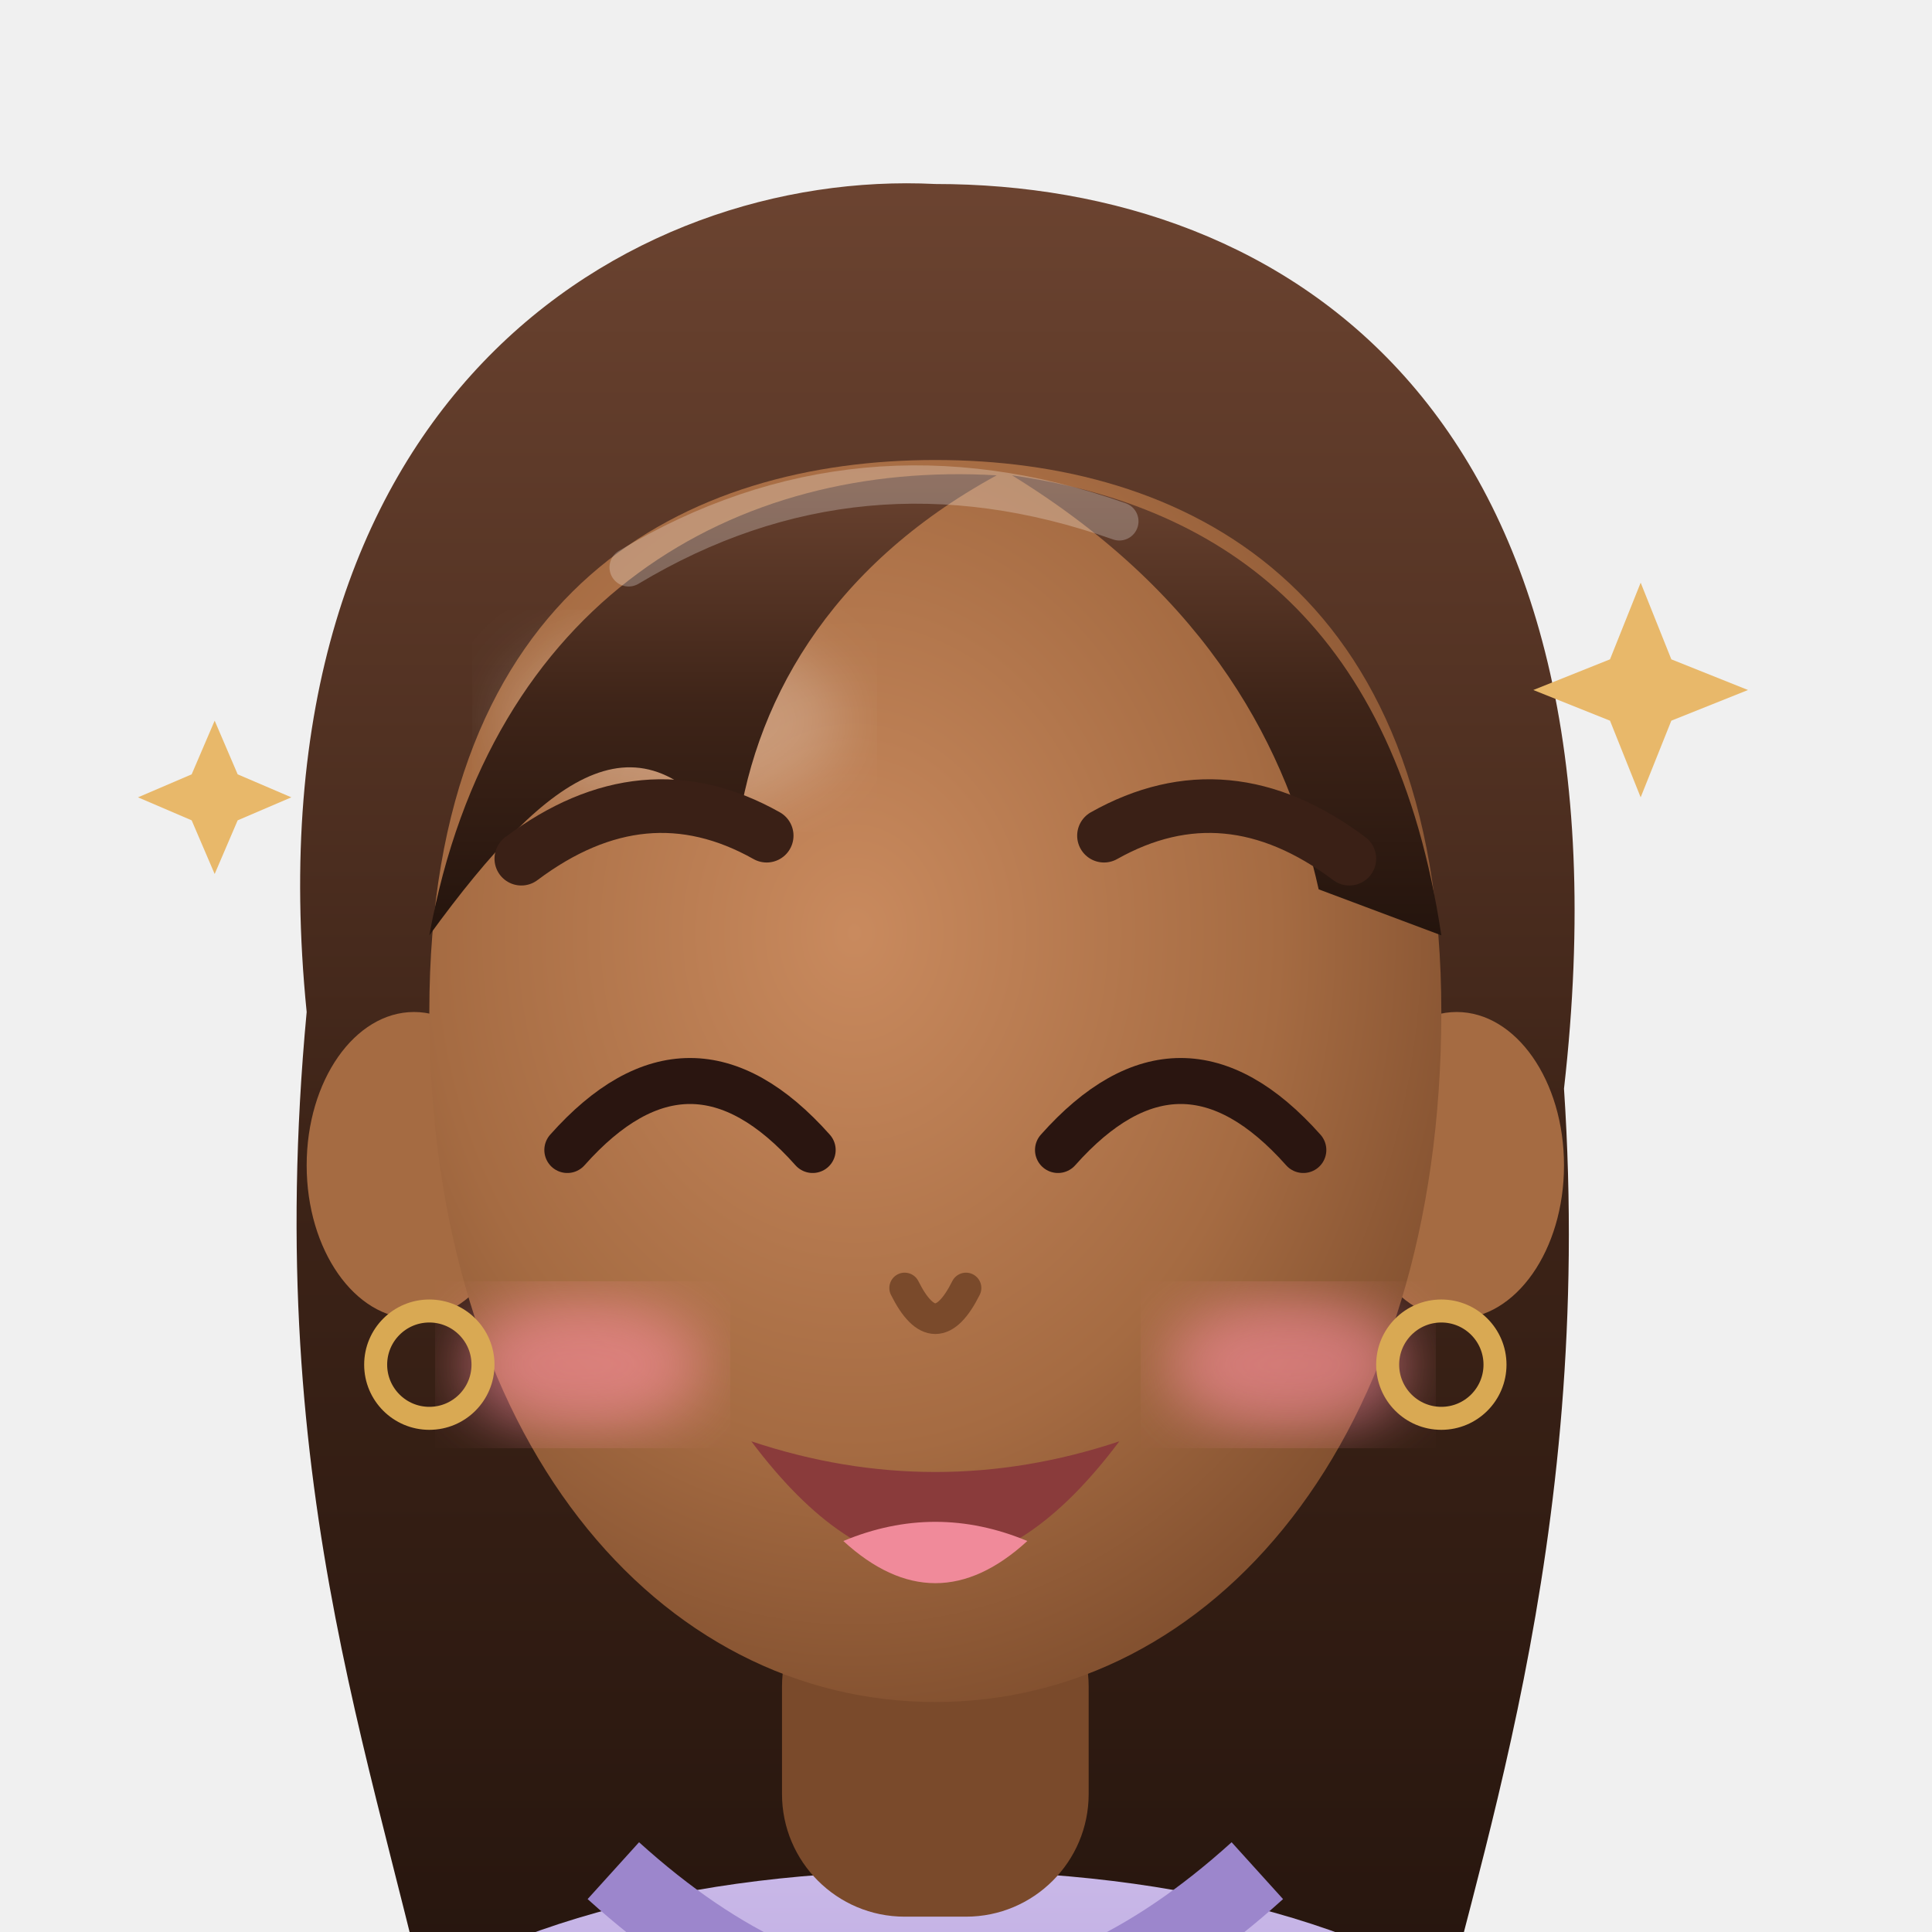
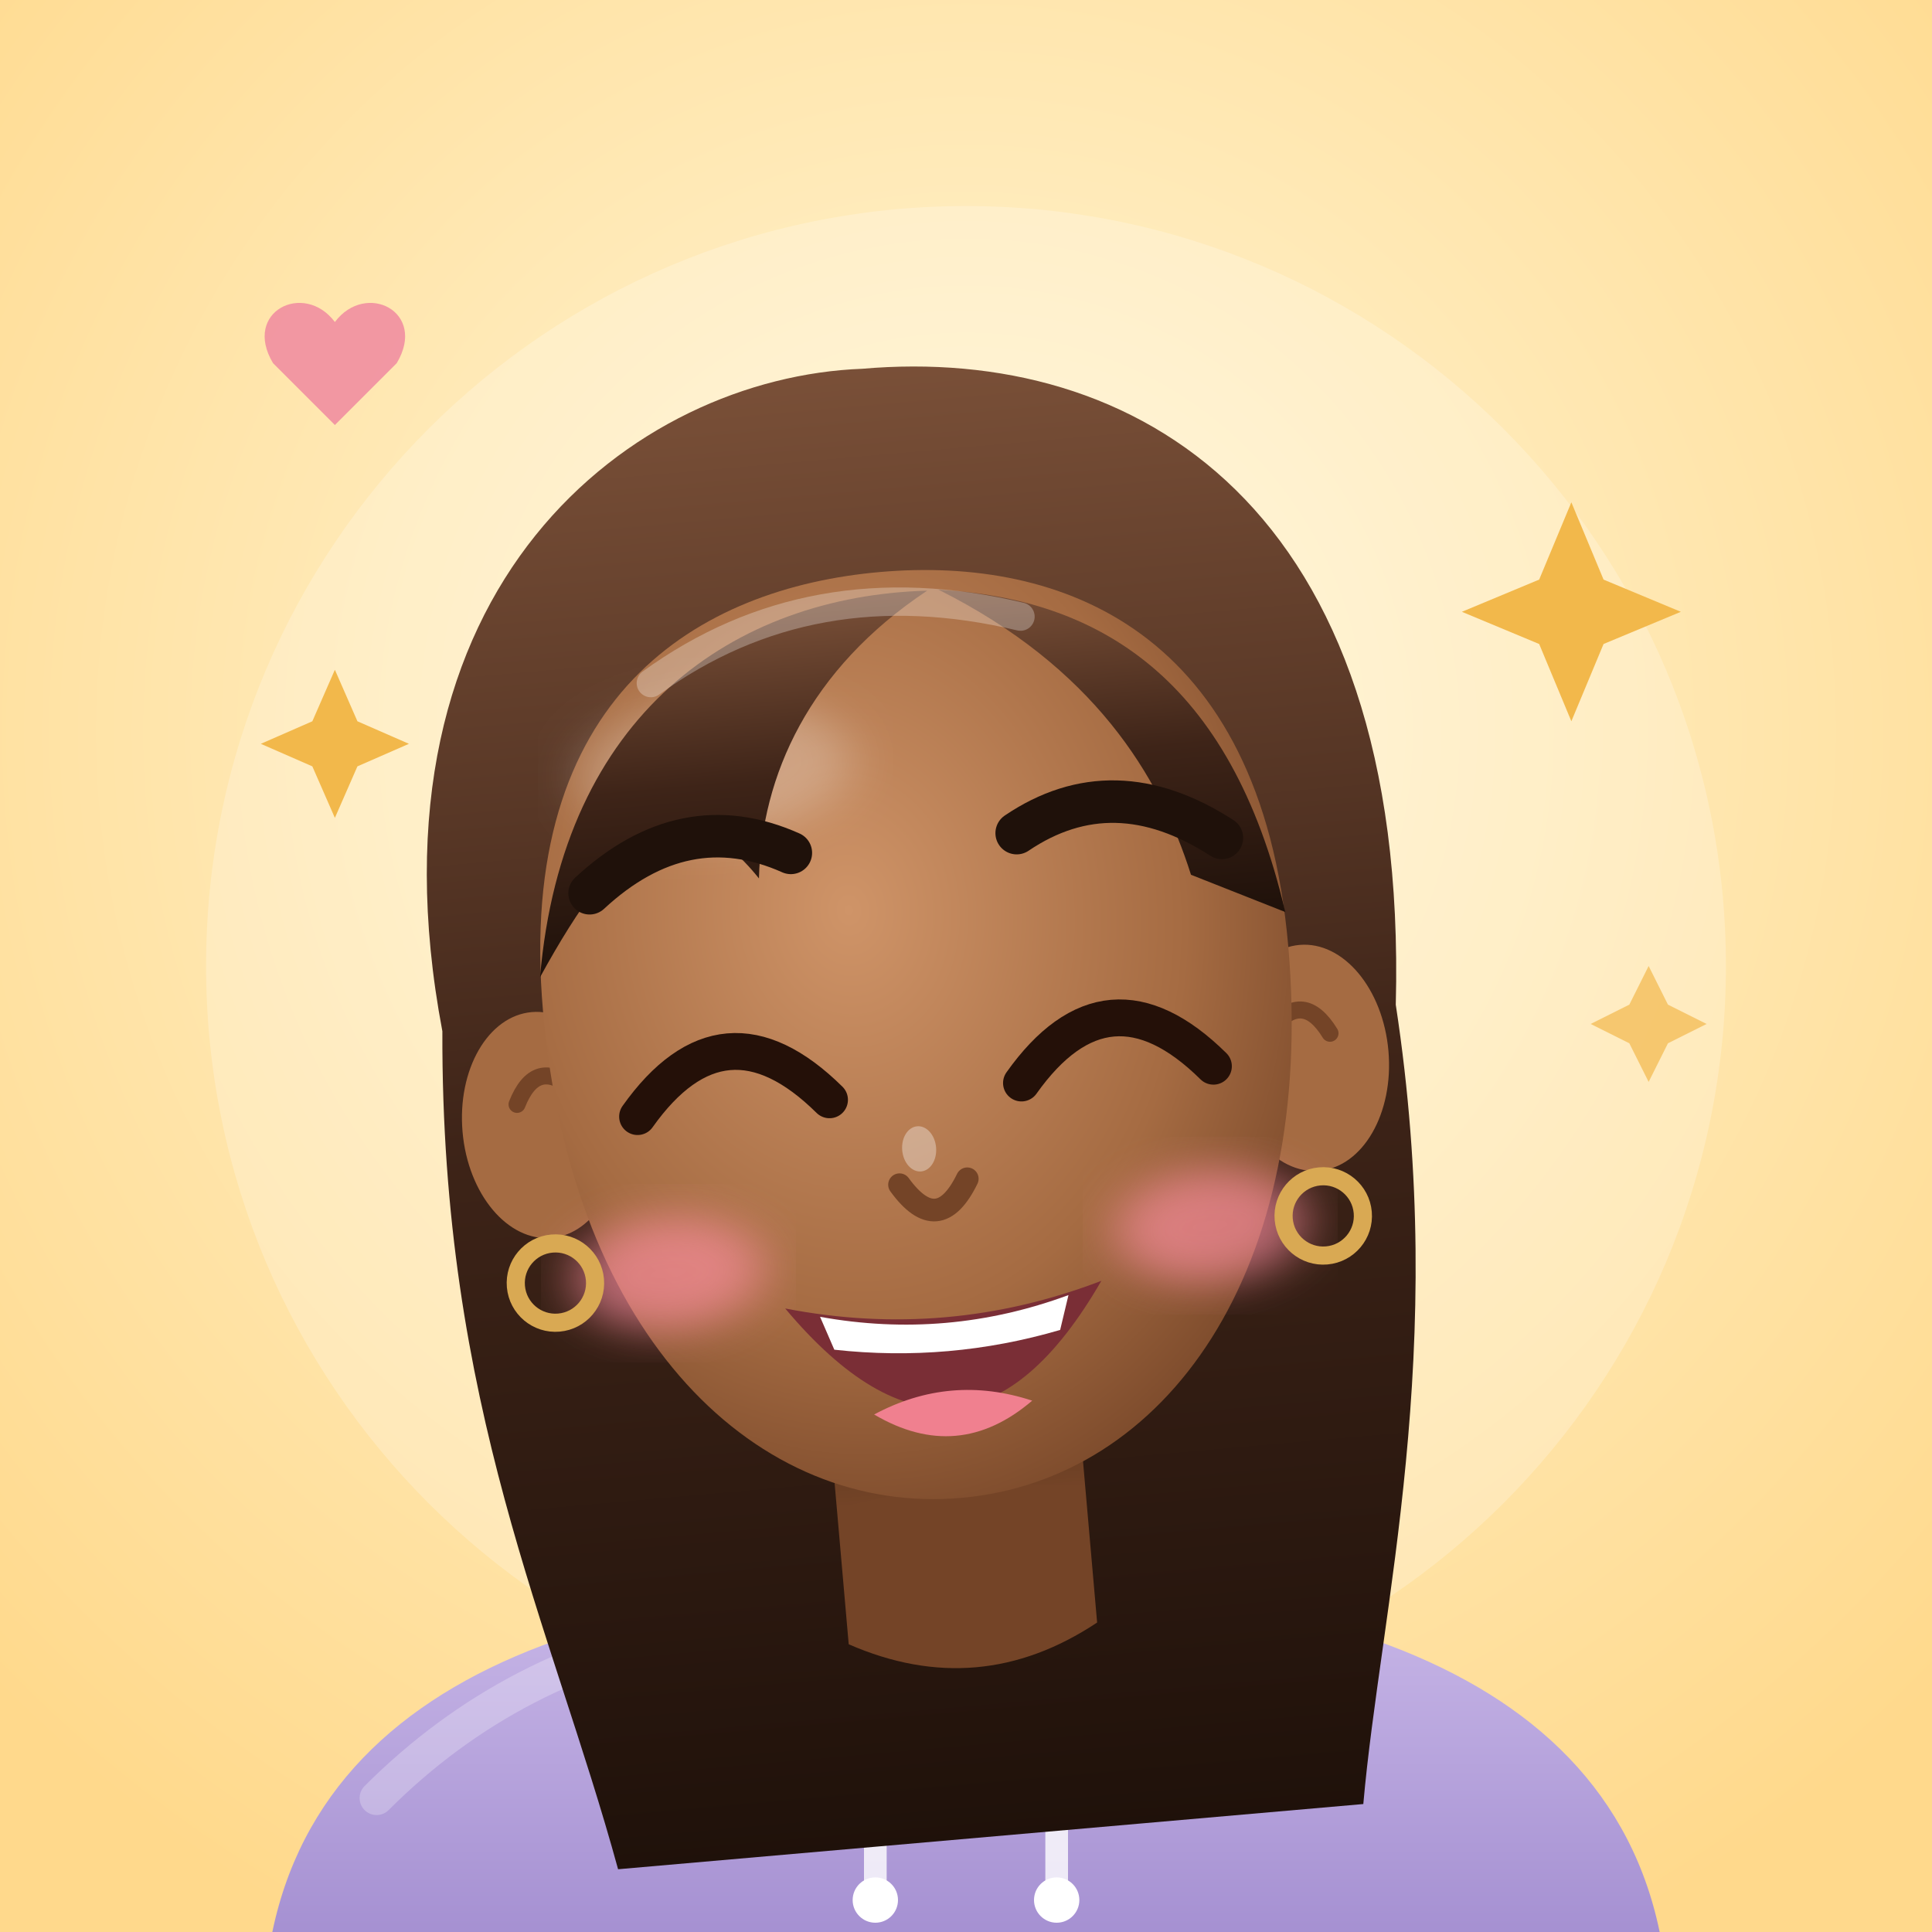
- <svg xmlns="http://www.w3.org/2000/svg" viewBox="28 18 252 252">
+ <svg xmlns="http://www.w3.org/2000/svg" viewBox="0 0 300 300">
  <defs>
-     <radialGradient id="f205" cx=".42" cy=".38" r=".7">
-       <stop offset="0" stop-color="#C98A5E" />
-       <stop offset=".6" stop-color="#A56B42" />
-       <stop offset="1" stop-color="#7A4A2B" />
+     <radialGradient id="bg318" cx=".5" cy=".38" r=".7">
+       <stop offset="0" stop-color="#FFF6D8" />
+       <stop offset="1" stop-color="#FFD98C" />
    </radialGradient>
-     <linearGradient id="h206" x1="0" y1="0" x2="0" y2="1">
-       <stop offset="0" stop-color="#6B4330" />
+     <radialGradient id="f313" cx=".42" cy=".36" r=".72">
+       <stop offset="0" stop-color="#CF9468" />
+       <stop offset=".62" stop-color="#A56B42" />
+       <stop offset="1" stop-color="#744427" />
+     </radialGradient>
+     <linearGradient id="h314" x1="0" y1="0" x2="0" y2="1">
+       <stop offset="0" stop-color="#7A5038" />
      <stop offset=".5" stop-color="#3E2418" />
-       <stop offset="1" stop-color="#24140D" />
+       <stop offset="1" stop-color="#1F110A" />
    </linearGradient>
-     <linearGradient id="c207" x1="0" y1="0" x2="0" y2="1">
+     <linearGradient id="c315" x1="0" y1="0" x2="0" y2="1">
      <stop offset="0" stop-color="#C9B8E8" />
      <stop offset="1" stop-color="#9C86CC" />
    </linearGradient>
-     <filter id="b208">
+     <linearGradient id="sh319" x1="0" y1="0" x2="0" y2="1">
+       <stop offset="0" stop-color="#000" stop-opacity=".22" />
+       <stop offset="1" stop-color="#000" stop-opacity="0" />
+     </linearGradient>
+     <filter id="b316">
      <feGaussianBlur stdDeviation="4" />
    </filter>
+     <clipPath id="clip317">
+       <circle cx="150" cy="150" r="150" />
+     </clipPath>
  </defs>
-   <path d="M68 150 C60 70 110 40 150 42 C196 42 242 72 232 160 C236 220 220 262 214 290 L86 290 C78 250 62 214 68 150Z" fill="url(#h206)" />
-   <path d="M40 360 C40 290 86 262 150 262 C214 262 260 290 260 360Z" fill="url(#c207)" />
-   <path d="M108 262 Q150 300 192 262" fill="none" stroke="#9C86CC" stroke-width="10" />
-   <path d="M136 280 v34 M164 280 v34" stroke="#FFFFFF" stroke-opacity=".7" stroke-width="4" stroke-linecap="round" />
-   <rect x="130" y="222" width="40" height="46" rx="16" fill="#7A4A2B" />
-   <ellipse cx="82" cy="170" rx="14" ry="20" fill="#A56B42" />
-   <ellipse cx="218" cy="170" rx="14" ry="20" fill="#A56B42" />
-   <path d="M84 150 C84 94 118 78 150 78 C182 78 216 94 216 150 C216 206 186 240 150 240 C114 240 84 206 84 150Z" fill="url(#f205)" />
-   <ellipse cx="116" cy="112" rx="22" ry="12" fill="#fff" opacity=".22" filter="url(#b208)" />
-   <path d="M84 140 C92 96 124 78 158 80 C136 92 126 110 124 128 C112 110 100 118 84 140Z" fill="url(#h206)" />
-   <path d="M216 140 C210 100 188 84 160 80 C186 96 196 116 200 134 Z" fill="url(#h206)" />
-   <path d="M110 92 q30 -18 64 -6" stroke="#fff" stroke-opacity=".25" stroke-width="5" fill="none" stroke-linecap="round" />
-   <path d="M96 130 q16 -12 32 -3" stroke="#3A2016" stroke-width="7" fill="none" stroke-linecap="round" />
-   <path d="M204 130 q-16 -12 -32 -3" stroke="#3A2016" stroke-width="7" fill="none" stroke-linecap="round" />
-   <path d="M102 168 q16 -18 32 0" stroke="#2A1510" stroke-width="6" fill="none" stroke-linecap="round" />
-   <path d="M166 168 q16 -18 32 0" stroke="#2A1510" stroke-width="6" fill="none" stroke-linecap="round" />
-   <path d="M146 186 q4 8 8 0" stroke="#7A4A2B" stroke-width="4" fill="none" stroke-linecap="round" />
-   <ellipse cx="104" cy="196" rx="16" ry="9" fill="#FF8FA3" opacity="0.6" filter="url(#b208)" />
-   <ellipse cx="196" cy="196" rx="16" ry="9" fill="#FF8FA3" opacity="0.6" filter="url(#b208)" />
-   <path d="M126 206 Q150 238 174 206 Q150 214 126 206Z" fill="#8A3B3B" />
-   <path d="M138 219 Q150 230 162 219 Q150 214 138 219Z" fill="#F08A9A" />
-   <g fill="#E8B86A" transform="translate(-4 24)">
-     <path d="M246 70 l4 10 10 4 -10 4 -4 10 -4 -10 -10 -4 10 -4z" />
-     <path d="M60 88 l3 7 7 3 -7 3 -3 7 -3 -7 -7 -3 7 -3z" />
+   <g>
+     <rect width="300" height="300" fill="url(#bg318)" />
+     <circle cx="150" cy="150" r="118" fill="#fff" opacity=".22" />
+     <g fill="#F2B84B">
+       <path d="M244 78 l5 12 12 5 -12 5 -5 12 -5 -12 -12 -5 12 -5z" />
+       <path d="M52 104 l3.5 8 8 3.5 -8 3.5 -3.5 8 -3.5 -8 -8 -3.5 8 -3.5z" />
+       <path d="M256 150 l3 6 6 3 -6 3 -3 6 -3 -6 -6 -3 6 -3z" opacity=".7" />
+     </g>
+     <path d="M50 60 c-6 -8 -18 -2 -12 8 l12 12 12 -12 c6 -10 -6 -16 -12 -8z" fill="#F08AA0" opacity=".85" transform="translate(4 -6) scale(.8) translate(10 10)" />
+     <g transform="translate(18 24) scale(.88)">
+       <g transform="translate(0 0)">
+         <path d="M26 330 C26 272 80 252 150 252 C220 252 274 272 274 330Z" fill="url(#c315)" />
+         <path d="M92 262 Q150 232 208 262 Q196 292 150 294 Q104 292 92 262Z" fill="#9C86CC" />
+         <path d="M46 290 Q70 266 104 260" stroke="#fff" stroke-opacity=".25" stroke-width="6" fill="none" stroke-linecap="round" />
+         <path d="M134 280 v26 M166 280 v26" stroke="#FFFFFF" stroke-opacity=".8" stroke-width="4" stroke-linecap="round" />
+         <circle cx="134" cy="308" r="4" fill="#fff" />
+         <circle cx="166" cy="308" r="4" fill="#fff" />
+       </g>
+       <g transform="translate(0 -3) rotate(-5 150 250)">
+         <path d="M66 150 C58 70 110 38 150 40 C198 40 244 72 234 160 C238 222 222 266 216 300 L84 300 C76 256 60 216 66 150Z" fill="url(#h314)" />
+         <path d="M128 216 h44 v48 q-22 12 -44 0z" fill="#744427" />
+         <path d="M128 222 h44 v18 q-22 -4 -44 0z" fill="url(#sh319)" />
+         <ellipse cx="82" cy="168" rx="14" ry="20" fill="#A56B42" />
+         <ellipse cx="218" cy="168" rx="14" ry="20" fill="#A56B42" />
+         <path d="M78 164 q4 -8 10 -2" stroke="#744427" stroke-width="3" fill="none" stroke-linecap="round" />
+         <path d="M222 164 q-4 -8 -10 -2" stroke="#744427" stroke-width="3" fill="none" stroke-linecap="round" />
+         <path d="M84 148 C84 92 118 76 150 76 C182 76 216 92 216 148 C216 206 186 240 150 240 C114 240 84 206 84 148Z" fill="url(#f313)" />
+         <ellipse cx="118" cy="108" rx="24" ry="12" fill="#fff" opacity=".25" filter="url(#b316)" />
+         <path d="M84 142 C92 96 124 78 158 80 C136 92 126 110 124 128 C112 110 100 118 84 142Z" fill="url(#h314)" />
+         <path d="M216 142 C210 100 188 84 160 80 C186 96 196 116 200 134 Z" fill="url(#h314)" />
+         <path d="M108 92 q30 -18 66 -6" stroke="#fff" stroke-opacity=".28" stroke-width="5" fill="none" stroke-linecap="round" />
+         <path d="M99 168 Q116 148 133 168" stroke="#241008" stroke-width="6.5" fill="none" stroke-linecap="round" />
+         <path d="M167 168 Q184 148 201 168" stroke="#241008" stroke-width="6.5" fill="none" stroke-linecap="round" />
+         <path d="M94 128 q18 -14 36 -4" stroke="#1F110A" stroke-width="7.5" fill="none" stroke-linecap="round" />
+         <path d="M206 128 q-18 -14 -36 -4" stroke="#1F110A" stroke-width="7.5" fill="none" stroke-linecap="round" />
+         <path d="M144 184 q6 10 12 0" stroke="#744427" stroke-width="4" fill="none" stroke-linecap="round" />
+         <ellipse cx="148" cy="178" rx="3" ry="4" fill="#fff" opacity=".35" />
+         <ellipse cx="102" cy="196" rx="17" ry="10" fill="#FF8FA3" opacity="0.65" filter="url(#b316)" />
+         <ellipse cx="198" cy="196" rx="17" ry="10" fill="#FF8FA3" opacity="0.65" filter="url(#b316)" />
+         <path d="M122 204 Q150 244 178 204 Q150 212 122 204Z" fill="#7A2E36" />
+         <path d="M128 206 Q150 212 172 206 L170 212 Q150 216 130 212Z" fill="#fff" />
+         <path d="M136 224 Q150 234 164 224 Q150 218 136 224Z" fill="#F0808F" />
+         <circle cx="82" cy="196" r="7" fill="none" stroke="#D9A953" stroke-width="3.2" />
+         <circle cx="218" cy="196" r="7" fill="none" stroke="#D9A953" stroke-width="3.2" />
+       </g>
+     </g>
  </g>
-   <circle cx="84" cy="196" r="7" fill="none" stroke="#D9A953" stroke-width="3" />
-   <circle cx="216" cy="196" r="7" fill="none" stroke="#D9A953" stroke-width="3" />
</svg>
